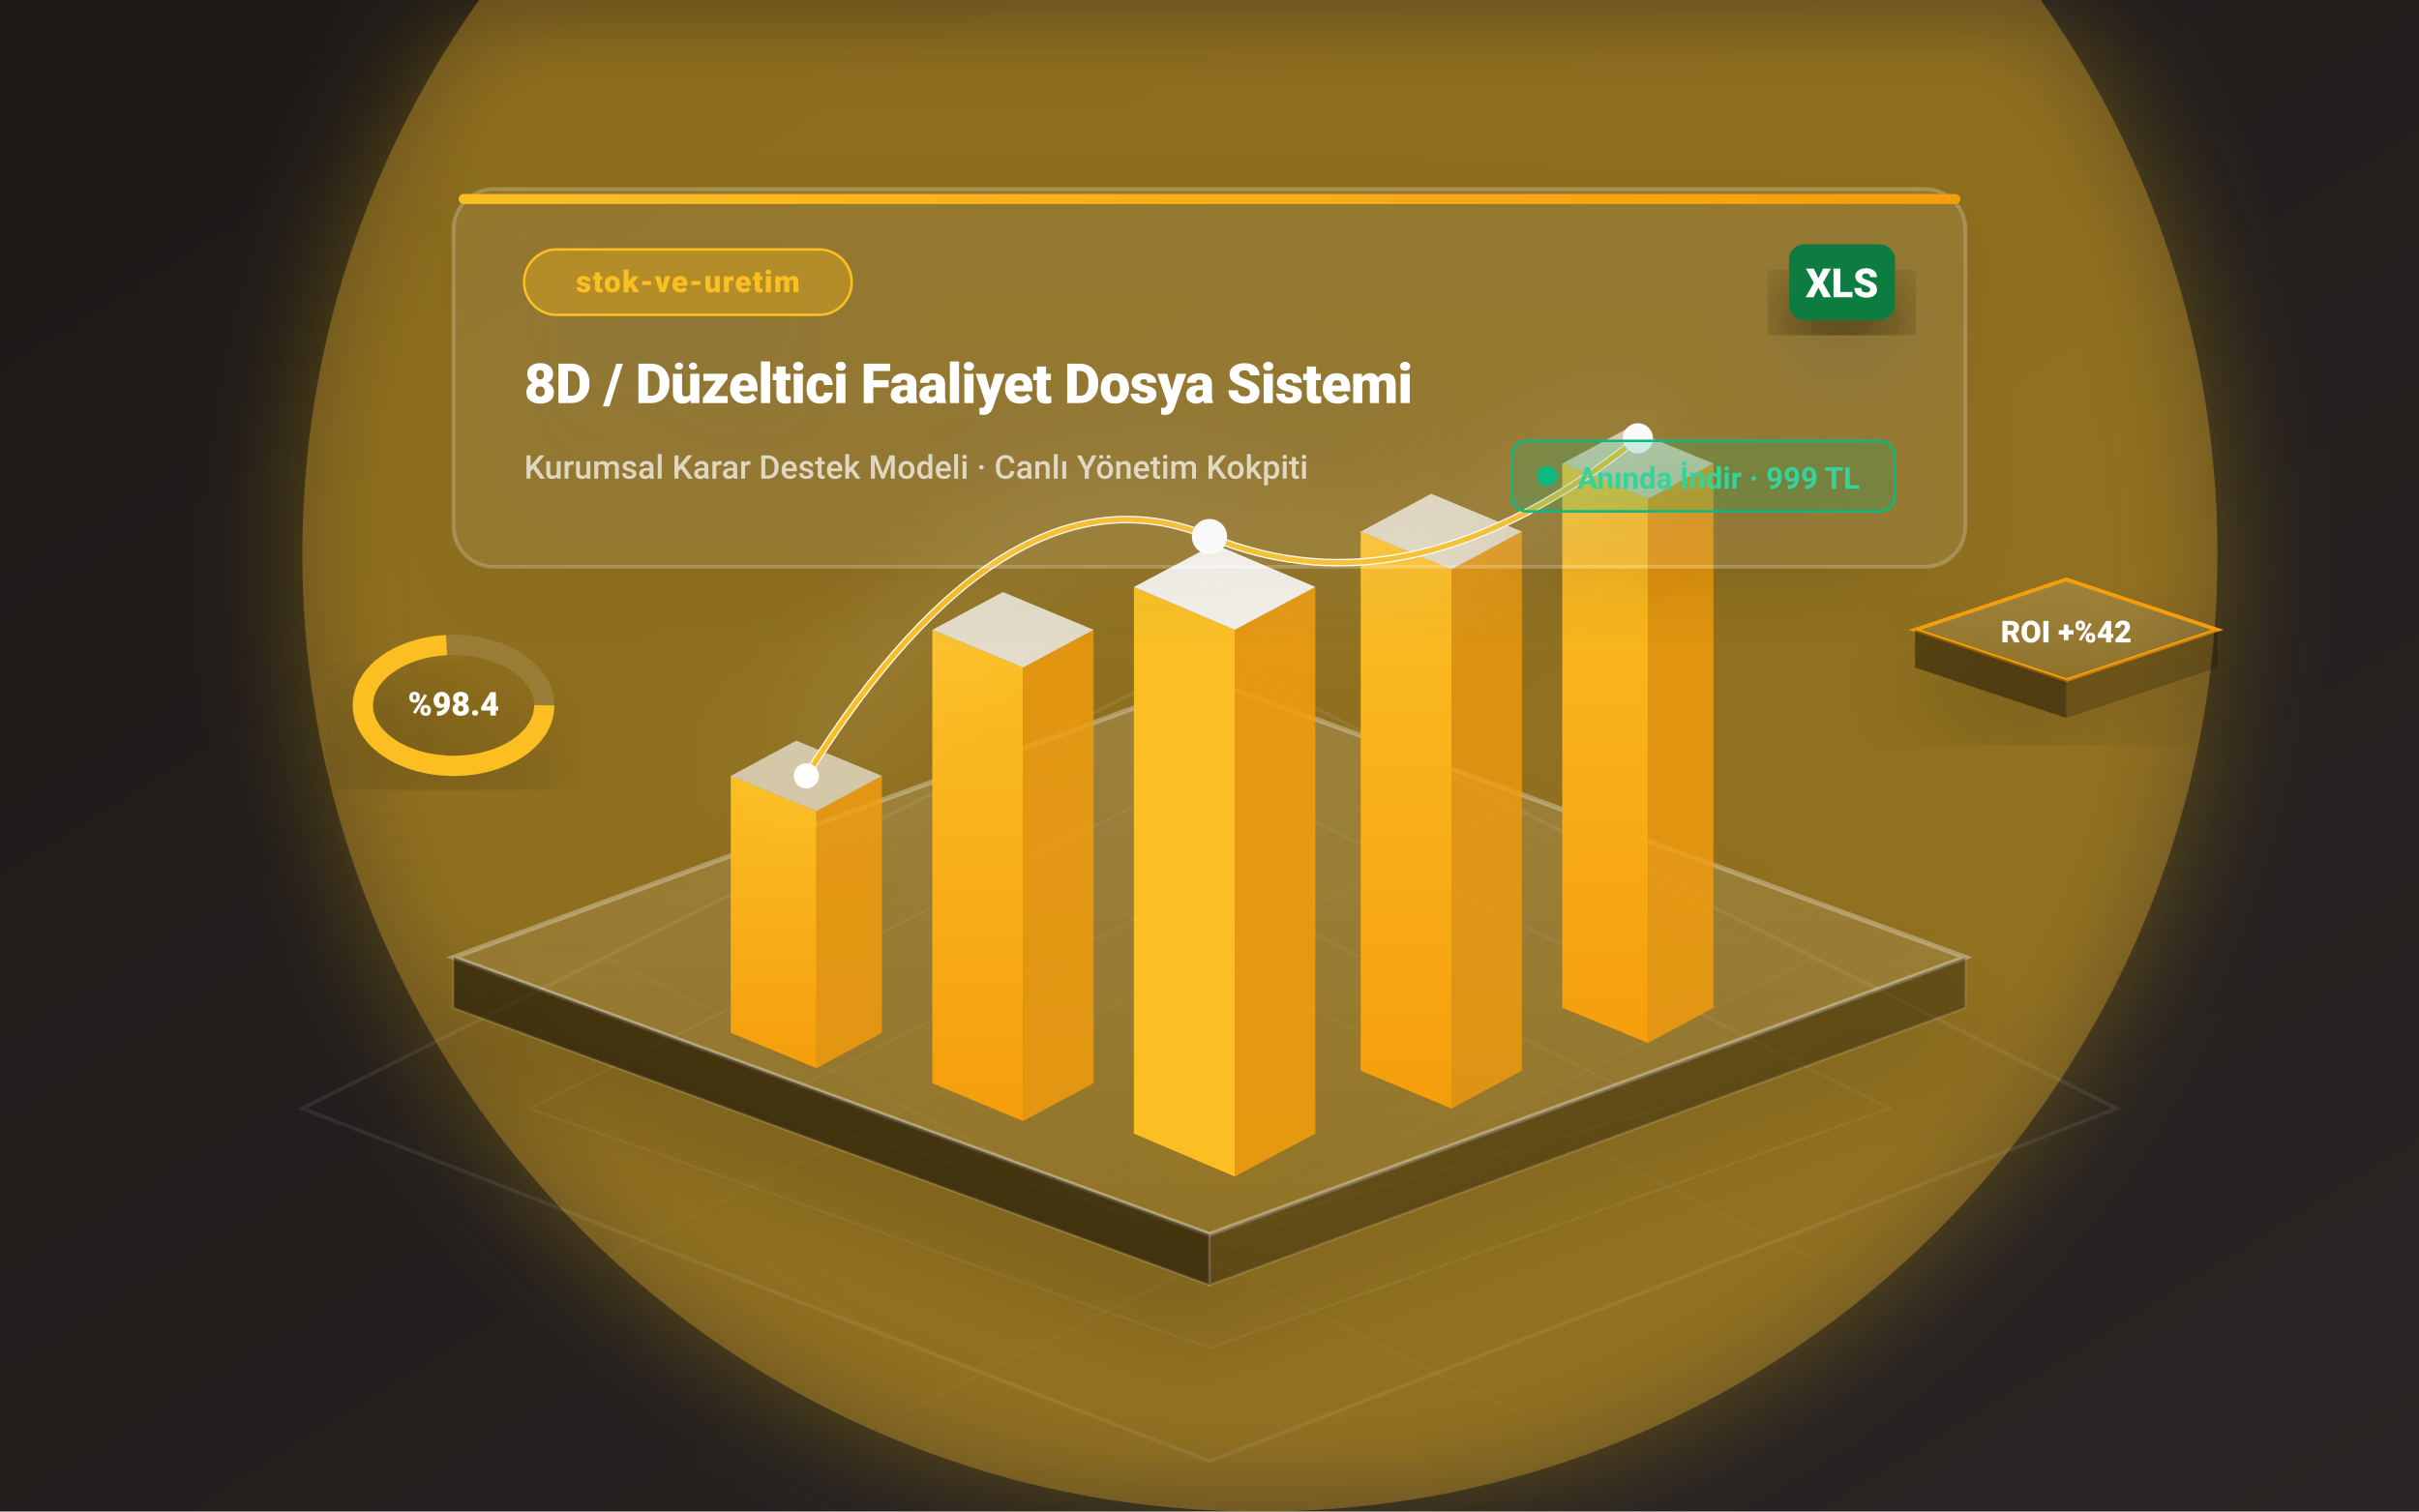
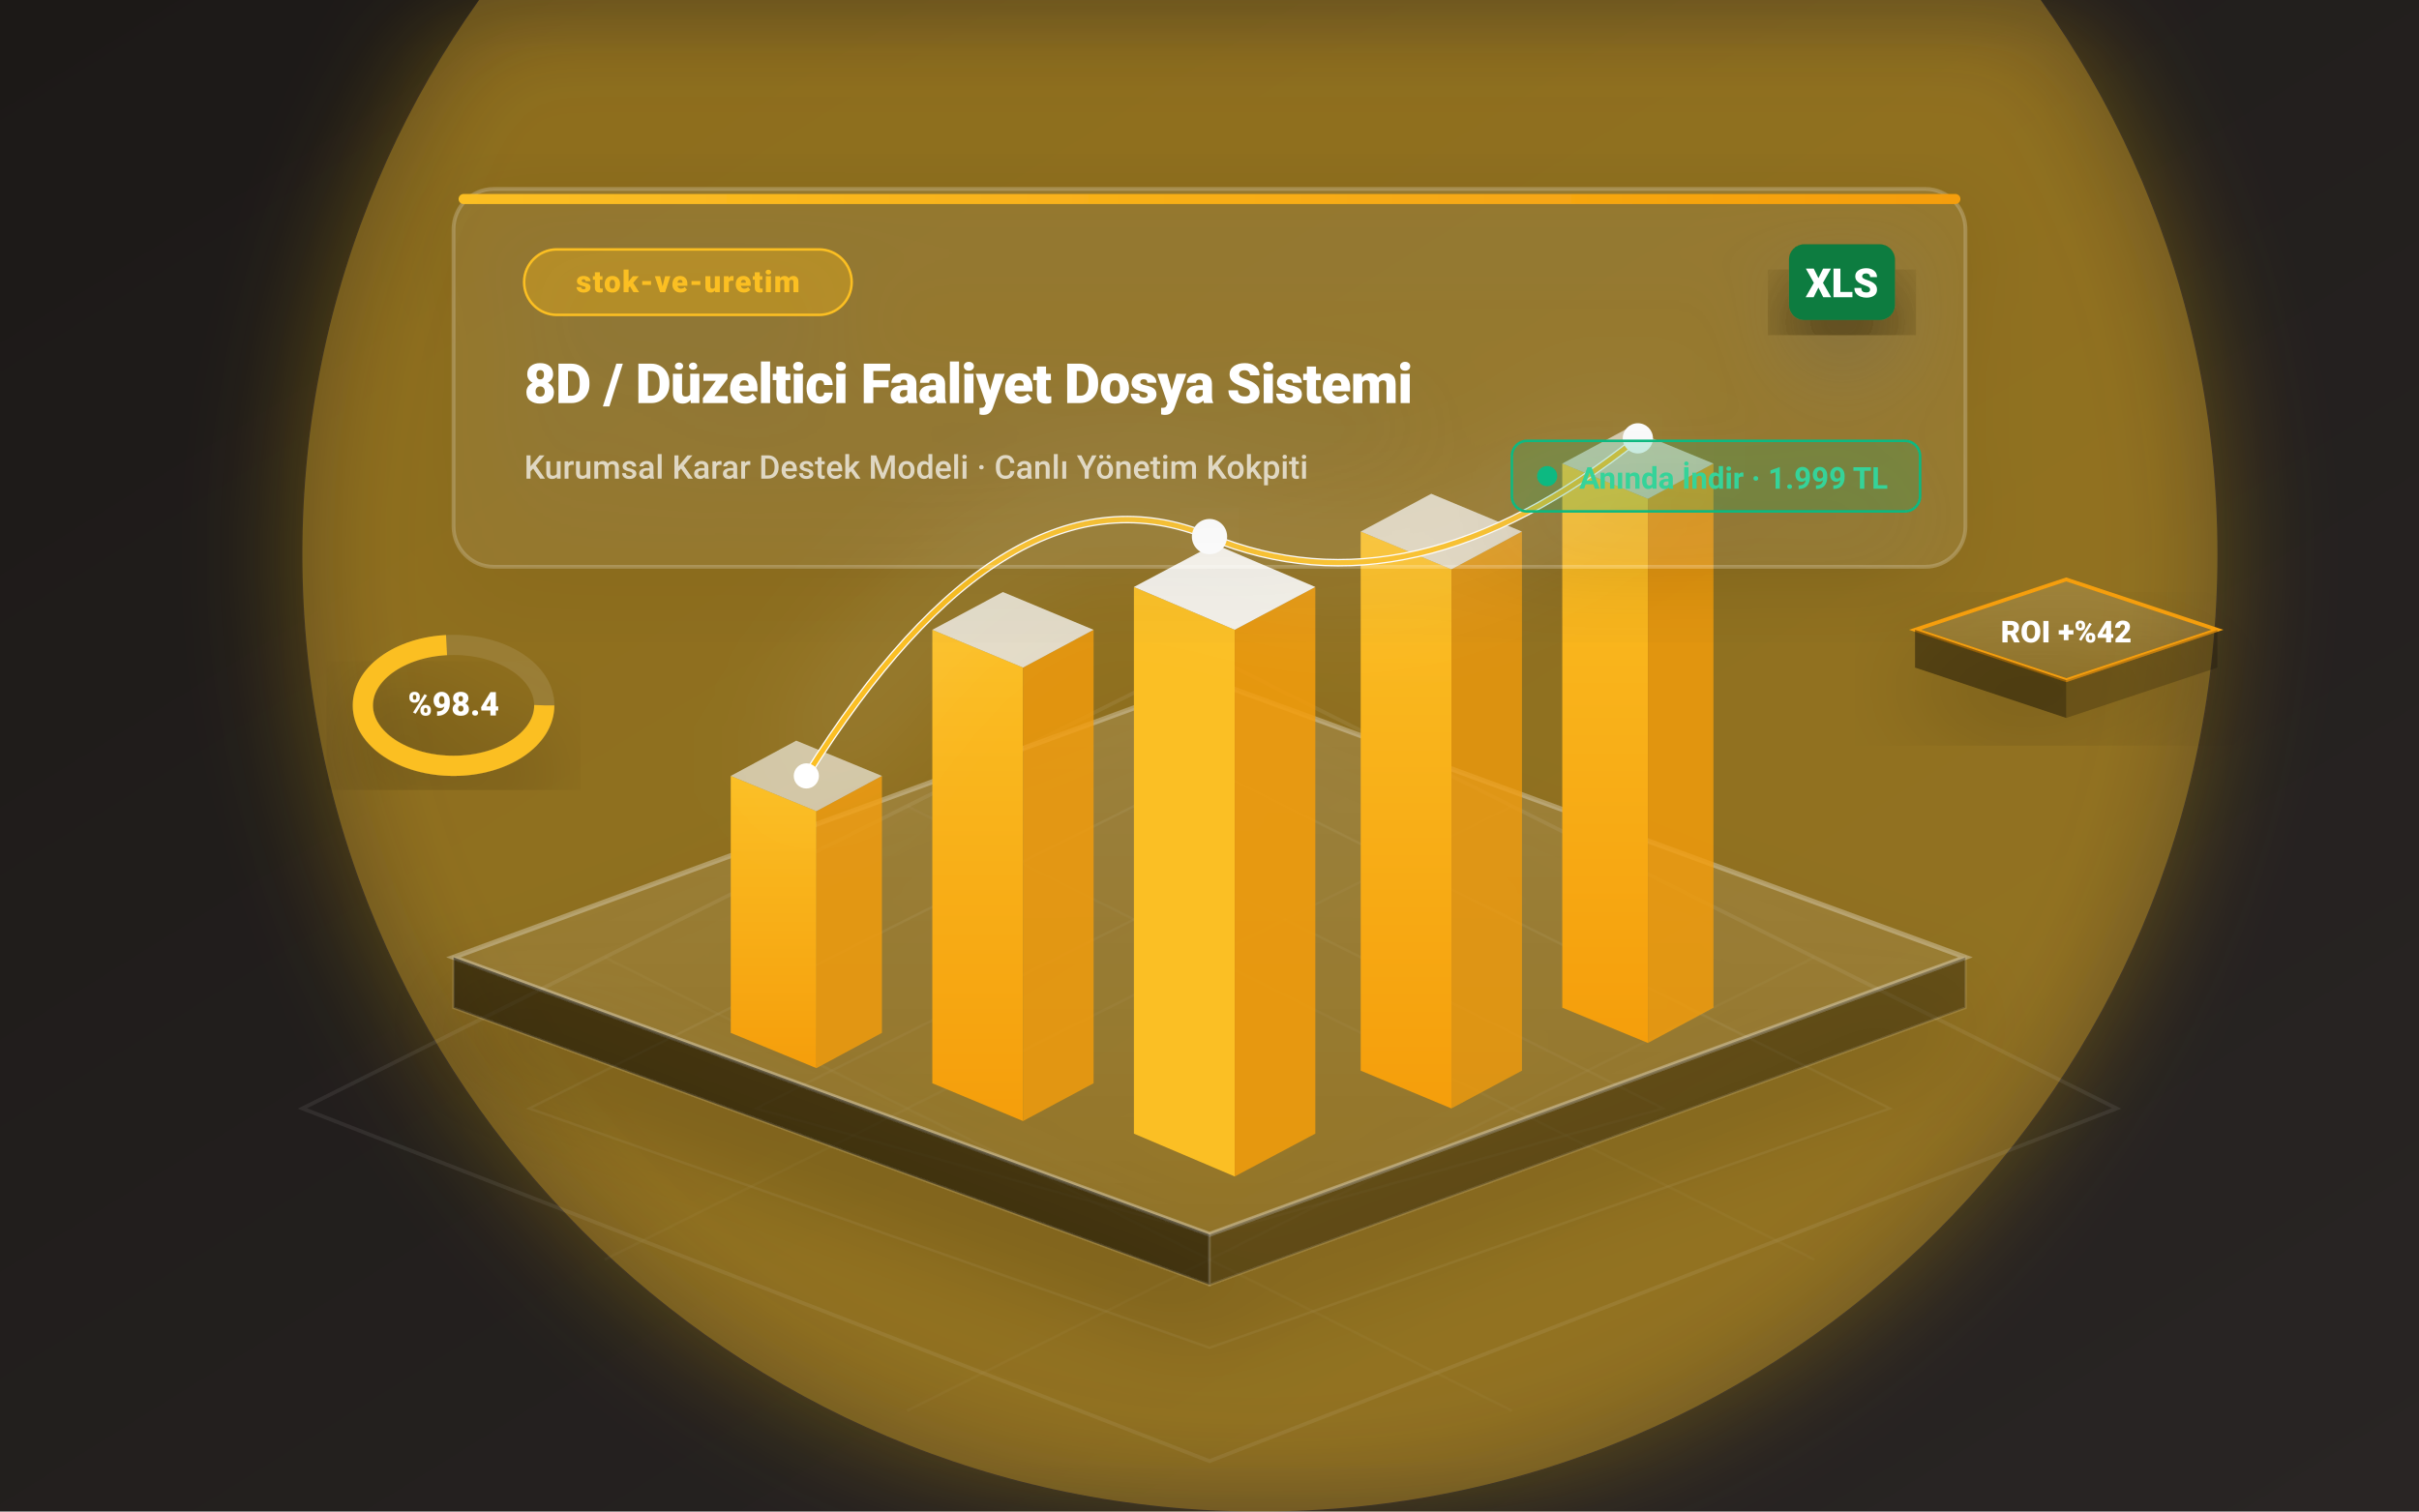
<svg xmlns="http://www.w3.org/2000/svg" viewBox="0 0 960 600" width="100%" height="100%">
  <defs>
    <linearGradient id="bgGrad_sekiz-d-duzeltici-faaliyet-dosya" x1="0%" y1="0%" x2="100%" y2="100%">
      <stop offset="0%" stop-color="#1c1917" />
      <stop offset="100%" stop-color="#292524" />
    </linearGradient>
    <linearGradient id="floorGrad_sekiz-d-duzeltici-faaliyet-dosya" x1="0%" y1="0%" x2="0%" y2="100%">
      <stop offset="0%" stop-color="rgba(255,255,255,0.12)" />
      <stop offset="100%" stop-color="rgba(255,255,255,0.02)" />
    </linearGradient>
    <linearGradient id="accentGrad_sekiz-d-duzeltici-faaliyet-dosya" x1="0%" y1="0%" x2="100%" y2="0%">
      <stop offset="0%" stop-color="#fbbf24" />
      <stop offset="100%" stop-color="#f59e0b" />
    </linearGradient>
    <linearGradient id="barFront_sekiz-d-duzeltici-faaliyet-dosya" x1="0%" y1="0%" x2="0%" y2="100%">
      <stop offset="0%" stop-color="#fbbf24" />
      <stop offset="100%" stop-color="#f59e0b" />
    </linearGradient>
    <linearGradient id="barSide_sekiz-d-duzeltici-faaliyet-dosya" x1="0%" y1="0%" x2="100%" y2="0%">
      <stop offset="0%" stop-color="rgba(0,0,0,0.35)" />
      <stop offset="100%" stop-color="rgba(0,0,0,0.1)" />
    </linearGradient>
    <filter id="glow_sekiz-d-duzeltici-faaliyet-dosya" x="-30%" y="-30%" width="160%" height="160%">
      <feGaussianBlur stdDeviation="22" result="blur" />
      <feComposite in="SourceGraphic" in2="blur" operator="over" />
    </filter>
    <filter id="shadow_sekiz-d-duzeltici-faaliyet-dosya" x="-20%" y="-20%" width="140%" height="140%">
      <feDropShadow dx="0" dy="16" stdDeviation="18" flood-color="rgba(0,0,0,0.45)" />
    </filter>
  </defs>
  <rect width="960" height="600" fill="url(#bgGrad_sekiz-d-duzeltici-faaliyet-dosya)" />
  <circle cx="500" cy="220" r="380" fill="rgba(251,191,36,0.3)" filter="url(#glow_sekiz-d-duzeltici-faaliyet-dosya)" />
  <g opacity="0.18">
    <path d="M 120 440 L 480 260 L 840 440 L 480 580 Z" fill="none" stroke="rgba(255,255,255,0.4)" stroke-width="1.5" />
    <path d="M 210 440 L 480 305 L 750 440 L 480 535 Z" fill="none" stroke="rgba(255,255,255,0.3)" stroke-width="1" />
    <path d="M 300 440 L 480 350 L 660 440 L 480 490 Z" fill="none" stroke="rgba(255,255,255,0.2)" stroke-width="1" />
    <line x1="240" y1="380" x2="600" y2="560" stroke="rgba(255,255,255,0.15)" stroke-width="1" />
    <line x1="360" y1="320" x2="720" y2="500" stroke="rgba(255,255,255,0.15)" stroke-width="1" />
    <line x1="720" y1="380" x2="360" y2="560" stroke="rgba(255,255,255,0.15)" stroke-width="1" />
    <line x1="600" y1="320" x2="240" y2="500" stroke="rgba(255,255,255,0.15)" stroke-width="1" />
  </g>
  <g filter="url(#shadow_sekiz-d-duzeltici-faaliyet-dosya)">
    <polygon points="480,270 780,380 480,490 180,380" fill="url(#floorGrad_sekiz-d-duzeltici-faaliyet-dosya)" stroke="rgba(255,255,255,0.3)" stroke-width="2" />
    <polygon points="180,380 480,490 480,510 180,400" fill="rgba(0,0,0,0.5)" stroke="rgba(255,255,255,0.1)" stroke-width="1" />
    <polygon points="480,490 780,380 780,400 480,510" fill="rgba(0,0,0,0.3)" stroke="rgba(255,255,255,0.1)" stroke-width="1" />
  </g>
  <g transform="translate(290, 308)">
    <polygon points="0,102 34,116 34,14 0,0" fill="url(#barFront_sekiz-d-duzeltici-faaliyet-dosya)" />
    <polygon points="34,116 60,102 60,0 34,14" fill="#f59e0b" opacity="0.8" />
    <polygon points="0,0 26,-14 60,0 34,14" fill="#ffffff" opacity="0.6" />
  </g>
  <g transform="translate(370, 250)">
    <polygon points="0,180 36,195 36,15 0,0" fill="url(#barFront_sekiz-d-duzeltici-faaliyet-dosya)" />
    <polygon points="36,195 64,180 64,0 36,15" fill="#f59e0b" opacity="0.8" />
    <polygon points="0,0 28,-15 64,0 36,15" fill="#ffffff" opacity="0.75" />
  </g>
  <g transform="translate(450, 233)">
    <polygon points="0,217 40,234 40,17 0,0" fill="#fbbf24" />
    <polygon points="40,234 72,217 72,0 40,17" fill="#f59e0b" opacity="0.85" />
    <polygon points="0,0 32,-17 72,0 40,17" fill="#ffffff" opacity="0.9" />
  </g>
  <g transform="translate(540, 211)">
    <polygon points="0,214 36,229 36,15 0,0" fill="url(#barFront_sekiz-d-duzeltici-faaliyet-dosya)" />
    <polygon points="36,229 64,214 64,0 36,15" fill="#f59e0b" opacity="0.75" />
    <polygon points="0,0 28,-15 64,0 36,15" fill="#ffffff" opacity="0.7" />
  </g>
  <g transform="translate(620, 184)">
    <polygon points="0,216 34,230 34,14 0,0" fill="url(#barFront_sekiz-d-duzeltici-faaliyet-dosya)" />
    <polygon points="34,230 60,216 60,0 34,14" fill="#f59e0b" opacity="0.8" />
    <polygon points="0,0 26,-14 60,0 34,14" fill="#ffffff" opacity="0.6" />
  </g>
  <path d="M 320 308 Q 400 180 480 213 T 650 174" fill="none" stroke="#ffffff" stroke-width="3" stroke-linecap="round" filter="url(#glow_sekiz-d-duzeltici-faaliyet-dosya)" />
  <path d="M 320 308 Q 400 180 480 213 T 650 174" fill="none" stroke="#fbbf24" stroke-width="2" stroke-linecap="round" />
  <circle cx="320" cy="308" r="5" fill="#ffffff" filter="url(#glow_sekiz-d-duzeltici-faaliyet-dosya)" />
  <circle cx="480" cy="213" r="7" fill="#ffffff" filter="url(#glow_sekiz-d-duzeltici-faaliyet-dosya)" />
  <circle cx="650" cy="174" r="6" fill="#ffffff" filter="url(#glow_sekiz-d-duzeltici-faaliyet-dosya)" />
  <g transform="translate(180, 75)" filter="url(#shadow_sekiz-d-duzeltici-faaliyet-dosya)">
    <rect width="600" height="150" rx="16" fill="rgba(255,255,255,0.06)" stroke="rgba(255,255,255,0.2)" stroke-width="1.5" backdrop-filter="blur(14px)" />
    <rect x="2" y="2" width="596" height="4" rx="2" fill="url(#accentGrad_sekiz-d-duzeltici-faaliyet-dosya)" />
    <rect x="28" y="24" width="130" height="26" rx="13" fill="rgba(251,191,36,0.3)" stroke="#fbbf24" stroke-width="1" />
    <text x="93" y="41" fill="#fbbf24" font-family="-apple-system,BlinkMacSystemFont,Segoe UI,Roboto,sans-serif" font-size="12" font-weight="800" text-anchor="middle" letter-spacing="0.5">stok-ve-uretim</text>
    <g transform="translate(530, 22)">
      <rect width="42" height="30" rx="6" fill="#107c41" filter="url(#shadow_sekiz-d-duzeltici-faaliyet-dosya)" />
      <text x="21" y="21" fill="#ffffff" font-family="-apple-system,BlinkMacSystemFont,Segoe UI,Roboto,sans-serif" font-size="16" font-weight="900" text-anchor="middle">XLS</text>
    </g>
    <text x="28" y="85" fill="#ffffff" font-family="-apple-system,BlinkMacSystemFont,Segoe UI,Roboto,sans-serif" font-size="22" font-weight="800" letter-spacing="-0.3">
      8D / Düzeltici Faaliyet Dosya Sistemi
    </text>
    <text x="28" y="115" fill="rgba(255,255,255,0.7)" font-family="-apple-system,BlinkMacSystemFont,Segoe UI,Roboto,sans-serif" font-size="13" font-weight="500">
      Kurumsal Karar Destek Modeli · Canlı Yönetim Kokpiti
    </text>
    <g transform="translate(420, 100)">
-       <rect width="152" height="28" rx="6" fill="rgba(16,185,129,0.18)" stroke="#10b981" stroke-width="1" />
+       <rect width="162" height="28" rx="6" fill="rgba(16,185,129,0.18)" stroke="#10b981" stroke-width="1" />
      <circle cx="14" cy="14" r="4" fill="#10b981" />
-       <text x="82" y="19" fill="#34d399" font-family="-apple-system,BlinkMacSystemFont,Segoe UI,Roboto,sans-serif" font-size="12" font-weight="700" text-anchor="middle">Anında İndir · 999 TL</text>
+       <text x="88" y="19" fill="#34d399" font-family="-apple-system,BlinkMacSystemFont,Segoe UI,Roboto,sans-serif" font-size="12" font-weight="700" text-anchor="middle">Anında İndir · 1.999 TL</text>
    </g>
  </g>
  <g transform="translate(140, 240)" filter="url(#shadow_sekiz-d-duzeltici-faaliyet-dosya)">
    <ellipse cx="40" cy="40" rx="36" ry="24" fill="none" stroke="rgba(255,255,255,0.1)" stroke-width="8" />
    <ellipse cx="40" cy="40" rx="36" ry="24" fill="none" stroke="#fbbf24" stroke-width="8" stroke-dasharray="140 60" />
    <text x="40" y="44" fill="#ffffff" font-family="-apple-system,BlinkMacSystemFont,Segoe UI,Roboto,sans-serif" font-size="13" font-weight="800" text-anchor="middle">%98.4</text>
  </g>
  <g transform="translate(760, 230)" filter="url(#shadow_sekiz-d-duzeltici-faaliyet-dosya)">
    <polygon points="0,20 60,0 120,20 60,40" fill="url(#floorGrad_sekiz-d-duzeltici-faaliyet-dosya)" stroke="#f59e0b" stroke-width="1.5" />
    <polygon points="0,20 60,40 60,55 0,35" fill="rgba(0,0,0,0.4)" />
    <polygon points="60,40 120,20 120,35 60,55" fill="rgba(0,0,0,0.2)" />
    <text x="60" y="25" fill="#ffffff" font-family="-apple-system,BlinkMacSystemFont,Segoe UI,Roboto,sans-serif" font-size="12" font-weight="800" text-anchor="middle">ROI +%42</text>
  </g>
</svg>
